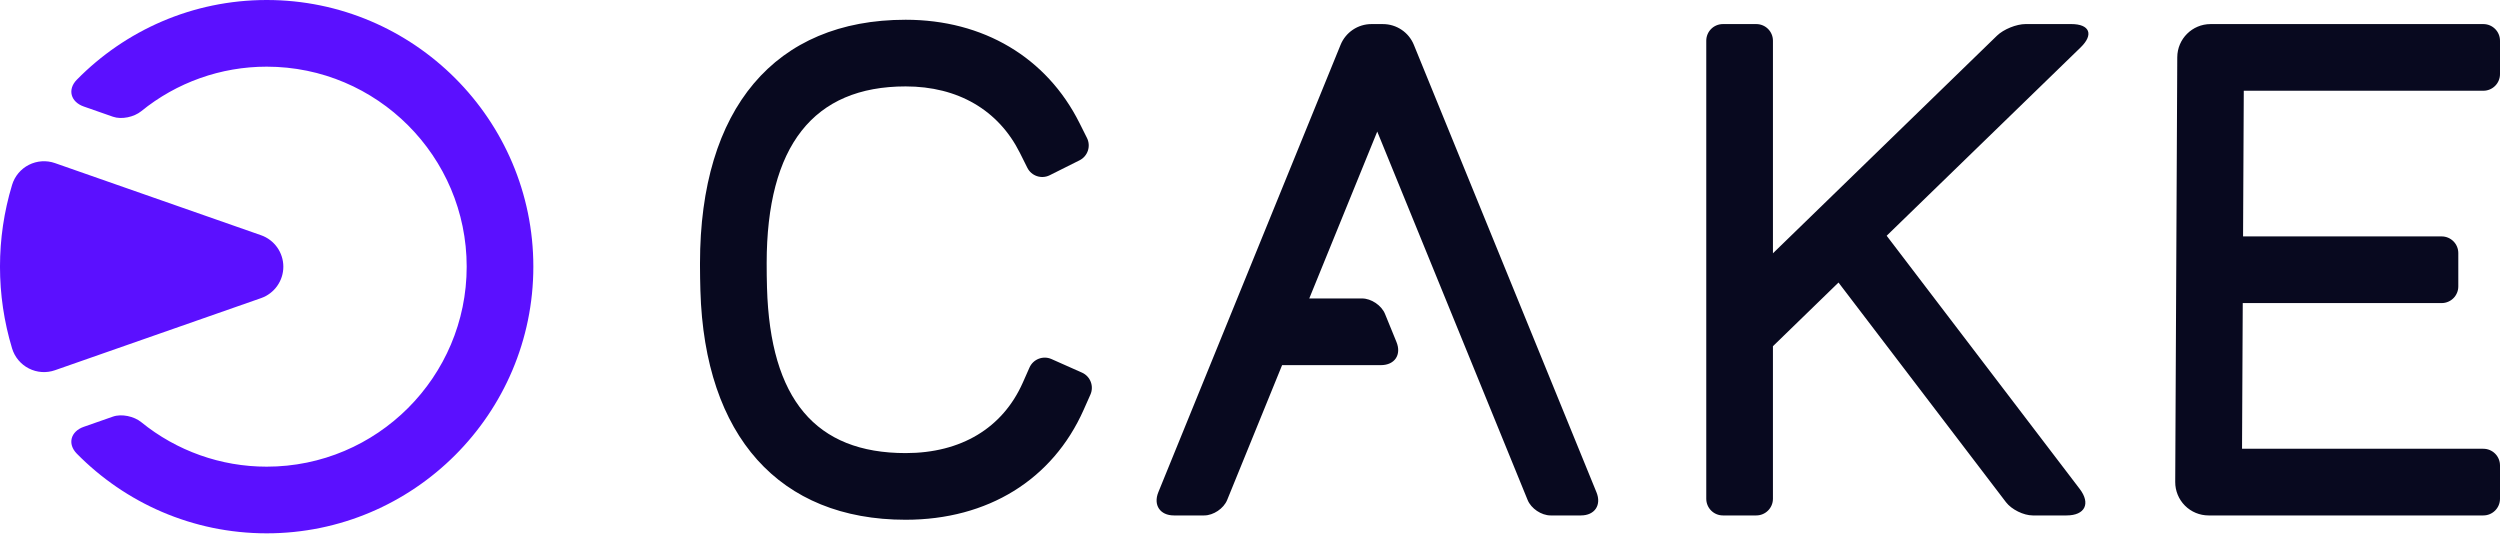
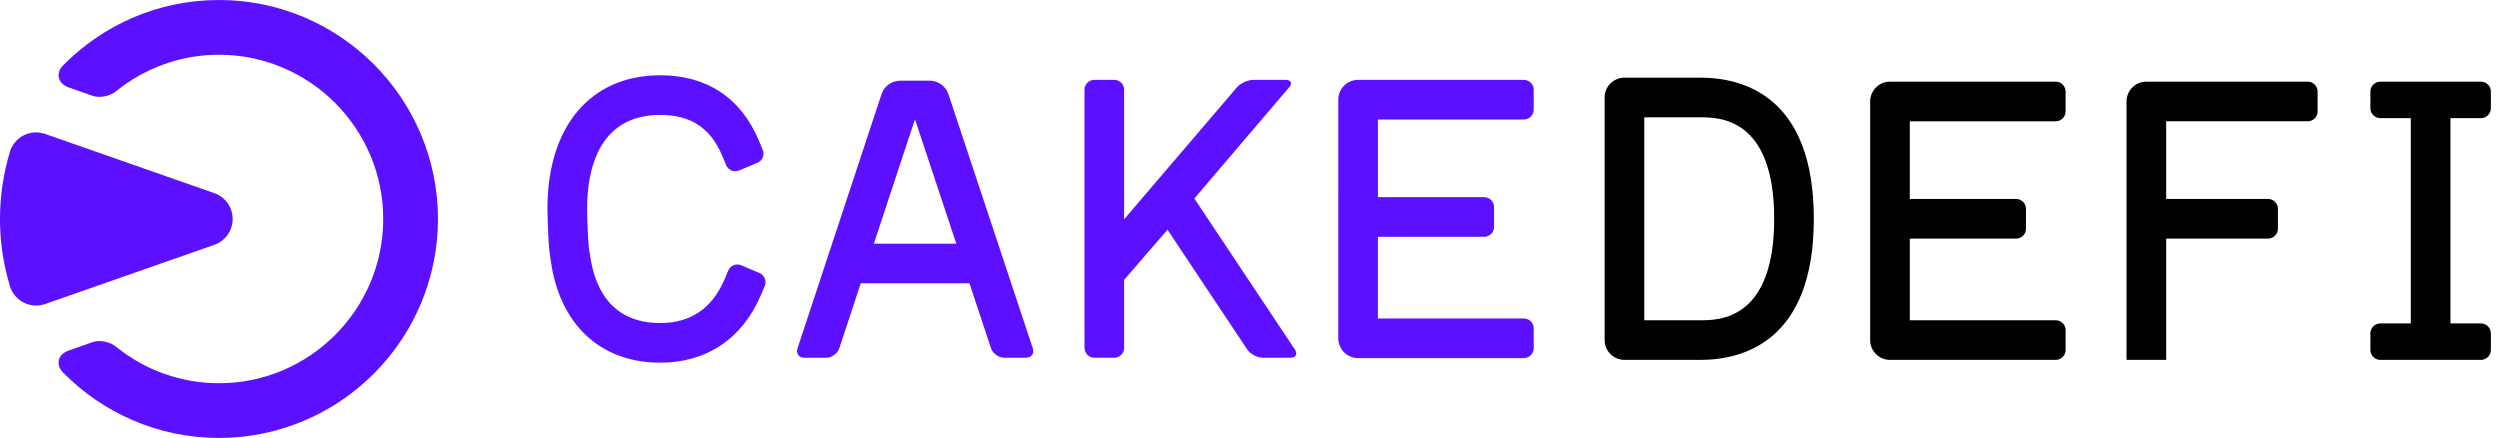
- <svg xmlns="http://www.w3.org/2000/svg" width="225" height="48">
+ <svg xmlns="http://www.w3.org/2000/svg" width="274" height="48">
  <g fill="none" fill-rule="evenodd">
-     <path d="M24.001 0c13.233 0 24 10.767 24 24 0 13.234-10.767 24-24 24-6.682 0-12.732-2.748-17.086-7.169-.872-.886-.551-2.007.62-2.416l2.632-.921c.781-.273 1.899-.026 2.54.496A17.887 17.887 0 0 0 24.002 42c9.926 0 18-8.073 18-18 0-9.925-8.074-18-18-18a17.882 17.882 0 0 0-11.293 4.011c-.642.52-1.76.77-2.541.495l-2.63-.92c-1.173-.409-1.494-1.531-.62-2.416C11.268 2.747 17.318 0 24 0zM4.95 14.68l18.541 6.489a3 3 0 0 1-.001 5.664L4.949 33.32a2.991 2.991 0 0 1-2.351-.159 2.994 2.994 0 0 1-1.512-1.807 25.417 25.417 0 0 1 0-14.71A2.999 2.999 0 0 1 4.95 14.68z" fill="#5B10FF" />
-     <path d="M81.508 1.778c6.989 0 12.69 3.388 15.647 9.295l.672 1.342a1.5 1.5 0 0 1-.67 2.014l-2.683 1.342a1.5 1.5 0 0 1-2.013-.67l-.67-1.342c-1.93-3.857-5.583-5.982-10.283-5.982-8.3 0-12.508 5.356-12.508 15.917 0 .387.009 1.844.03 2.207.29 10.036 4.372 14.877 12.478 14.877 4.982 0 8.724-2.247 10.54-6.33l.607-1.371a1.501 1.501 0 0 1 1.98-.761l2.74 1.218c.758.336 1.1 1.223.762 1.98l-.609 1.371c-2.793 6.288-8.632 9.893-16.02 9.893-11.36 0-18.093-7.517-18.472-20.622A80.29 80.29 0 0 1 63 23.931v-.238C63 9.765 69.747 1.778 81.508 1.778zm42.96.39c1.218 0 2.318.737 2.778 1.865l16.437 40.274c.47 1.149-.157 2.082-1.4 2.082h-2.73c-.827 0-1.753-.621-2.066-1.388l-13.535-33.16-6.118 15.02h4.749c.83 0 1.753.622 2.067 1.39l1.032 2.527c.47 1.15-.158 2.084-1.4 2.084h-8.893l-4.946 12.14c-.312.764-1.236 1.387-2.065 1.387h-2.727c-1.244 0-1.87-.933-1.403-2.084l16.404-40.27a3 3 0 0 1 2.78-1.868zm33.597-.001c.83 0 1.5.67 1.5 1.5v19.13L179.729 3.21c.596-.576 1.748-1.044 2.577-1.044h4.112c1.657 0 2.037.936.849 2.091L169.8 21.217l17.374 22.787c1.005 1.318.476 2.385-1.182 2.385h-3.043c-.828 0-1.908-.534-2.41-1.191l-15.074-19.77-5.901 5.731v13.73c0 .829-.67 1.5-1.5 1.5h-3c-.83 0-1.5-.671-1.5-1.5V3.667c0-.83.67-1.5 1.5-1.5zm65.435 0c.83 0 1.5.67 1.5 1.5v3c0 .83-.67 1.5-1.5 1.5h-21.56l-.064 13.11h17.871c.83 0 1.5.672 1.5 1.5v3c0 .83-.67 1.5-1.5 1.5h-17.9l-.064 13.112H223.5c.83 0 1.5.672 1.5 1.5v3c0 .829-.67 1.5-1.5 1.5h-24.73a3 3 0 0 1-3-3.014l.184-38.223a3 3 0 0 1 3-2.985z" fill="#08091F" />
+     <path d="M3.958 33.488a2.99 2.99 0 0 1-1.36-.327 2.994 2.994 0 0 1-1.512-1.808 25.417 25.417 0 0 1 0-14.709A2.999 2.999 0 0 1 4.95 14.68l18.541 6.49a3 3 0 0 1-.001 5.663L4.948 33.32a2.991 2.991 0 0 1-.99.168" fill="#5B10FF" />
+     <path d="M7.537 9.586l2.63.92c.78.274 1.898.025 2.542-.496A17.875 17.875 0 0 1 24 6c9.925 0 18 8.074 18 18s-8.075 18-18 18a17.887 17.887 0 0 1-11.294-4.01c-.643-.522-1.76-.77-2.542-.497l-2.628.921c-1.175.41-1.494 1.53-.623 2.417 4.355 4.42 10.404 7.168 17.087 7.168 13.233 0 24-10.765 24-24C48 10.766 37.234 0 24 0 17.318 0 11.27 2.746 6.914 7.17c-.871.885-.55 2.007.623 2.417" fill="#5B10FF" />
+     <path d="M204.971 37.272c0 1.2.972 2.172 2.172 2.172h18.164c.598 0 1.084-.486 1.084-1.085v-2.173c0-.6-.486-1.086-1.084-1.086h-15.992v-8.948h11.646c.6 0 1.086-.486 1.086-1.087v-2.172c0-.6-.486-1.088-1.086-1.088h-11.646v-8.51h15.992c.598 0 1.084-.487 1.084-1.087v-2.172c0-.6-.486-1.086-1.084-1.086h-18.164c-1.2 0-2.172.974-2.172 2.172v26.15zm-18.603-2.173h-6.156V12.86h6.156c2 0 8.083 0 8.083 11.12s-6.084 11.12-8.083 11.12m0-26.586h-8.33c-1.2 0-2.172.974-2.172 2.174V37.27c0 1.2.972 2.172 2.172 2.172h8.33c4.642 0 12.427-2.007 12.427-15.463 0-13.458-7.785-15.467-12.427-15.467m46.7 30.93h4.344v-13.29h11.165c.6 0 1.086-.488 1.086-1.088v-2.172c0-.602-.486-1.088-1.086-1.088h-11.165v-8.51h15.509c.601 0 1.087-.487 1.087-1.087v-2.172c0-.6-.486-1.086-1.087-1.086h-17.68c-1.2 0-2.173.972-2.173 2.172v28.322z" fill="#000" />
+     <path d="M79.818 29.648l-.426 1c-1.346 3.157-3.711 4.757-7.032 4.757-5.56 0-7.262-4.117-7.709-7.573a3.926 3.926 0 0 0-.045-.231c-.132-.585-.26-3.437-.26-4.76 0-3.826 1.04-10.246 8.014-10.246 3.361 0 5.524 1.43 6.805 4.501l.42 1.004c.231.553.869.814 1.42.582l2.006-.836c.554-.23.815-.867.584-1.42l-.419-1.002c-1.959-4.694-5.7-7.175-10.816-7.175C64.735 8.25 60 13.841 60 22.841c0 .04.037 4.107.354 5.646.95 7.055 5.433 11.262 12.006 11.262 5.08 0 8.995-2.628 11.03-7.398l.424-1a1.085 1.085 0 0 0-.575-1.424l-1.998-.853a1.086 1.086 0 0 0-1.423.574m66.857-8.039V37.076c0 1.198.972 2.172 2.172 2.172h18.162c.6 0 1.086-.486 1.086-1.088v-2.172c0-.598-.486-1.086-1.086-1.086h-15.99v-8.949h11.644c.6 0 1.086-.486 1.086-1.086v-2.172c0-.6-.486-1.086-1.086-1.086H151.02v-8.512h15.99c.6 0 1.086-.486 1.086-1.085V9.84c0-.6-.486-1.086-1.086-1.086h-18.162c-1.2 0-2.172.972-2.172 2.172v10.684zm-23.47 16.51v-7.444l4.754-5.497 8.737 13.123c.333.498 1.09.905 1.688.905h3.046c.602 0 .818-.407.486-.905L130.9 21.758l10.386-12.179c.389-.456.218-.826-.381-.826h-3.549c-.601 0-1.402.37-1.794.826L123.205 24.03V9.84c0-.6-.486-1.086-1.086-1.086h-2.172c-.6 0-1.086.486-1.086 1.086v28.28c0 .6.486 1.087 1.086 1.087h2.172c.6 0 1.086-.488 1.086-1.088m-22.963-24.933h.077l4.49 13.52h-9.034l4.467-13.52zM94.15 31.62l.19-.572h11.912l2.366 7.125c.189.57.83 1.032 1.428 1.032h2.406c.6 0 .933-.462.744-1.032l-9.246-27.844a2.174 2.174 0 0 0-2.063-1.488h-3.213c-.937 0-1.77.602-2.062 1.491l-9.203 27.841c-.189.57.146 1.032.746 1.032h2.403c.6 0 1.239-.462 1.428-1.032l2.164-6.553z" fill="#5B10FF" />
+     <path d="M273 11.86v-1.825c0-.598-.486-1.084-1.087-1.084H260.88c-.599 0-1.086.486-1.086 1.084v1.826c0 .598.488 1.086 1.086 1.086h3.344v22.501h-3.344c-.599 0-1.086.486-1.086 1.085v1.825c0 .599.488 1.086 1.086 1.086h11.033c.601 0 1.087-.487 1.087-1.086v-1.825c0-.599-.486-1.085-1.087-1.085h-3.344V12.947h3.344c.601 0 1.087-.488 1.087-1.086" fill="#000" />
  </g>
</svg>
